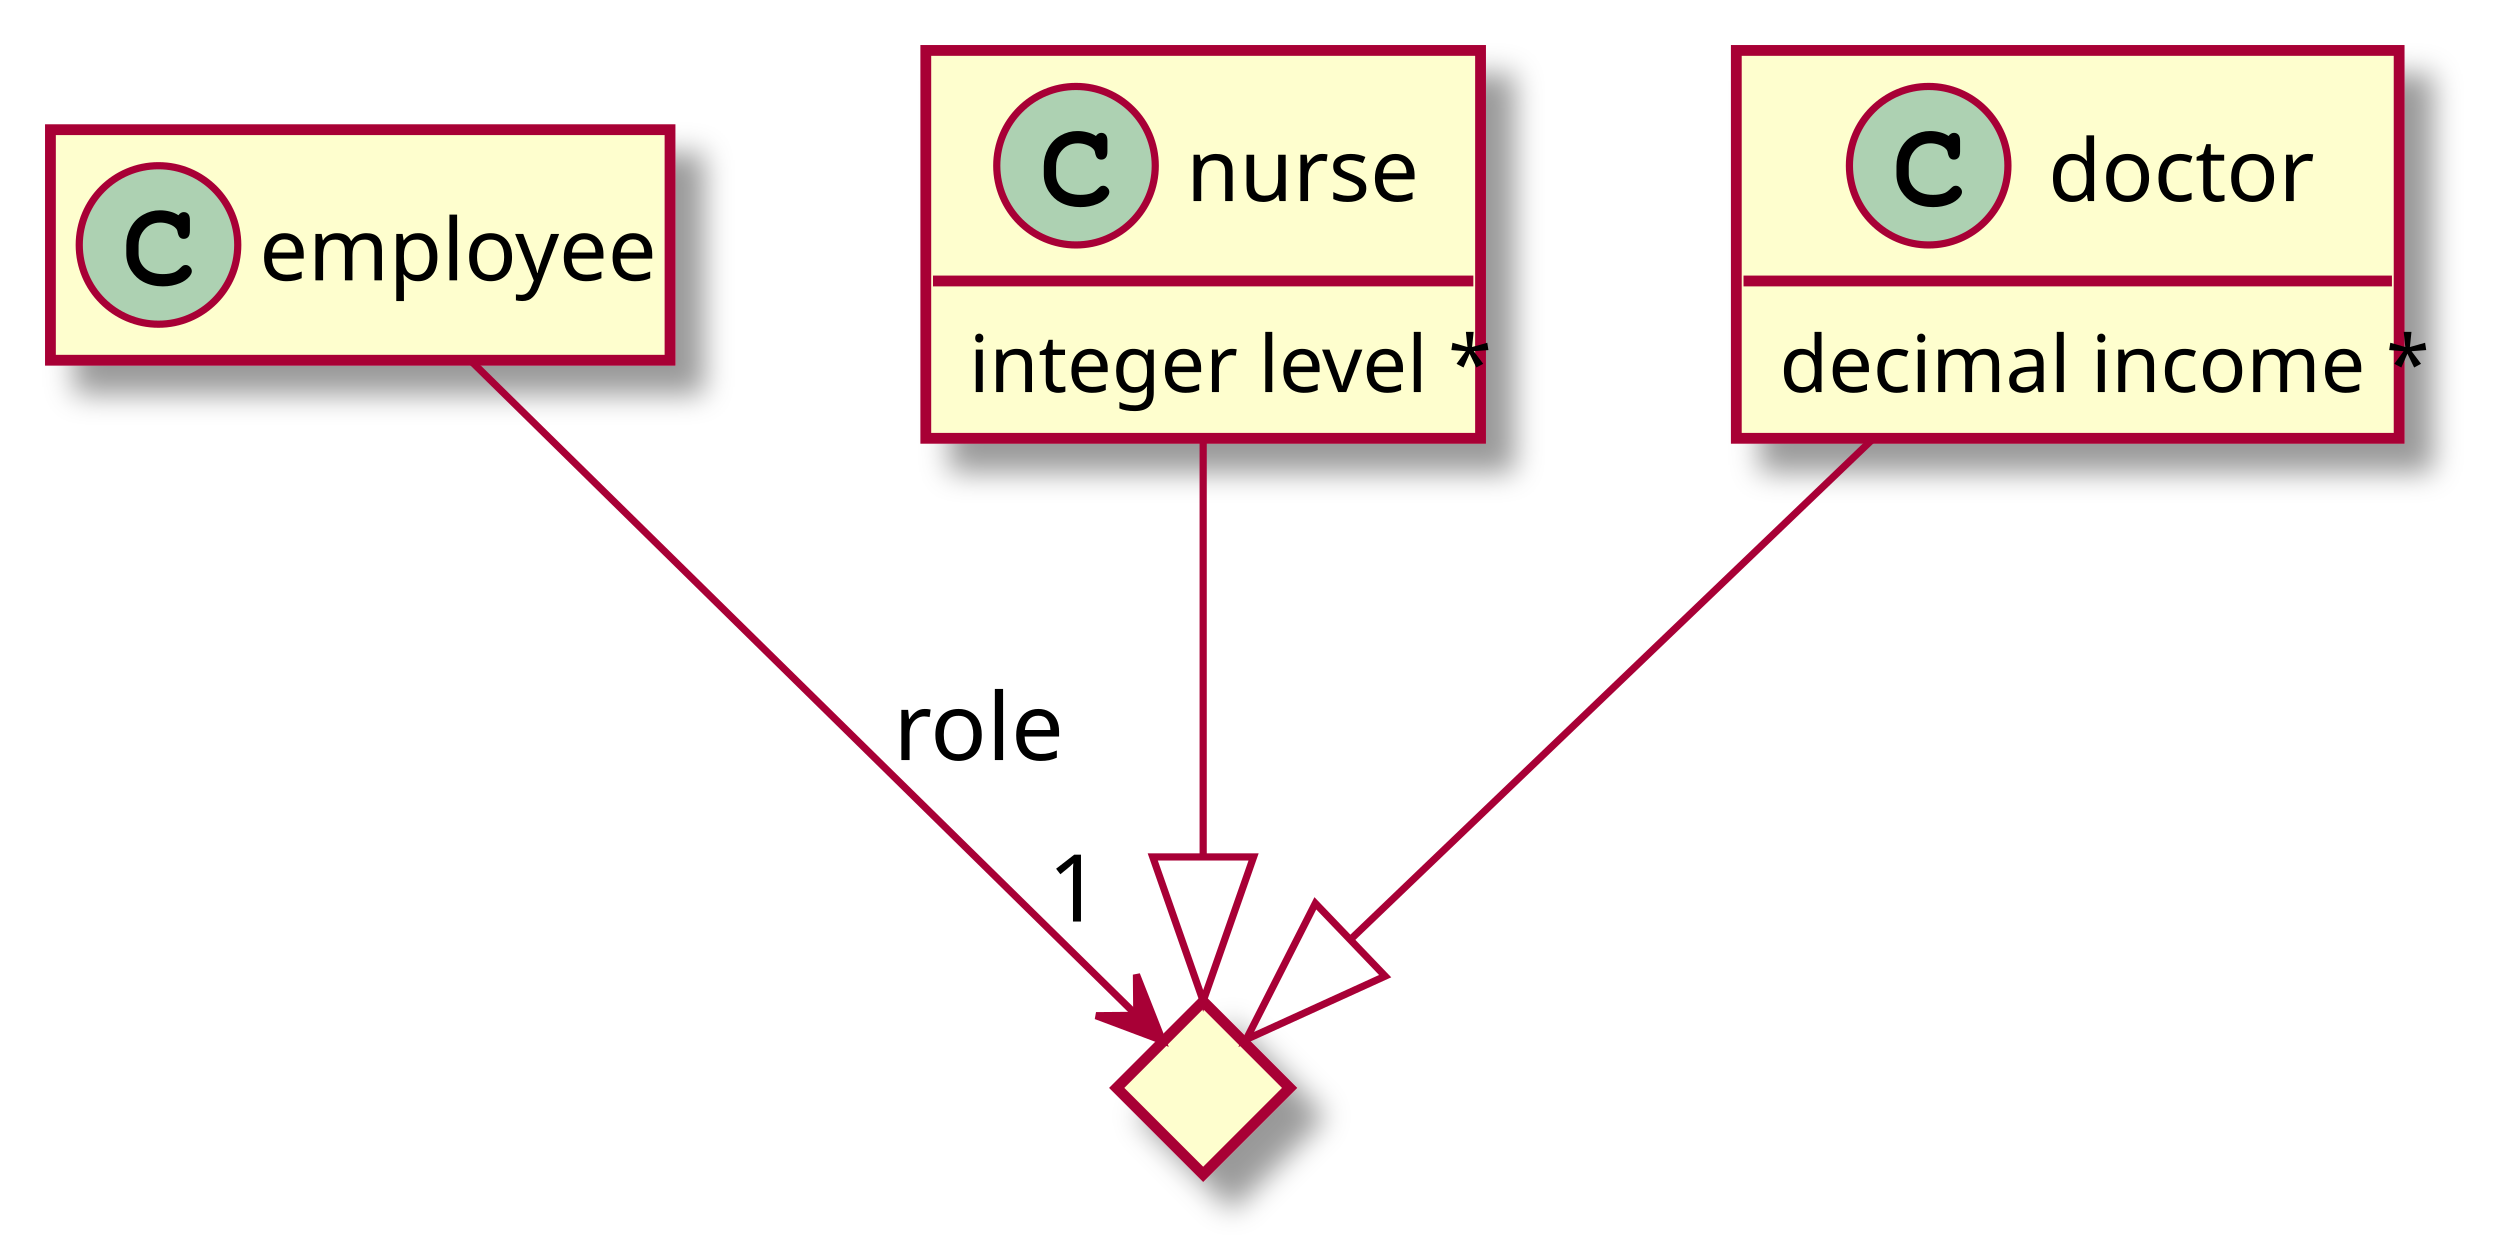
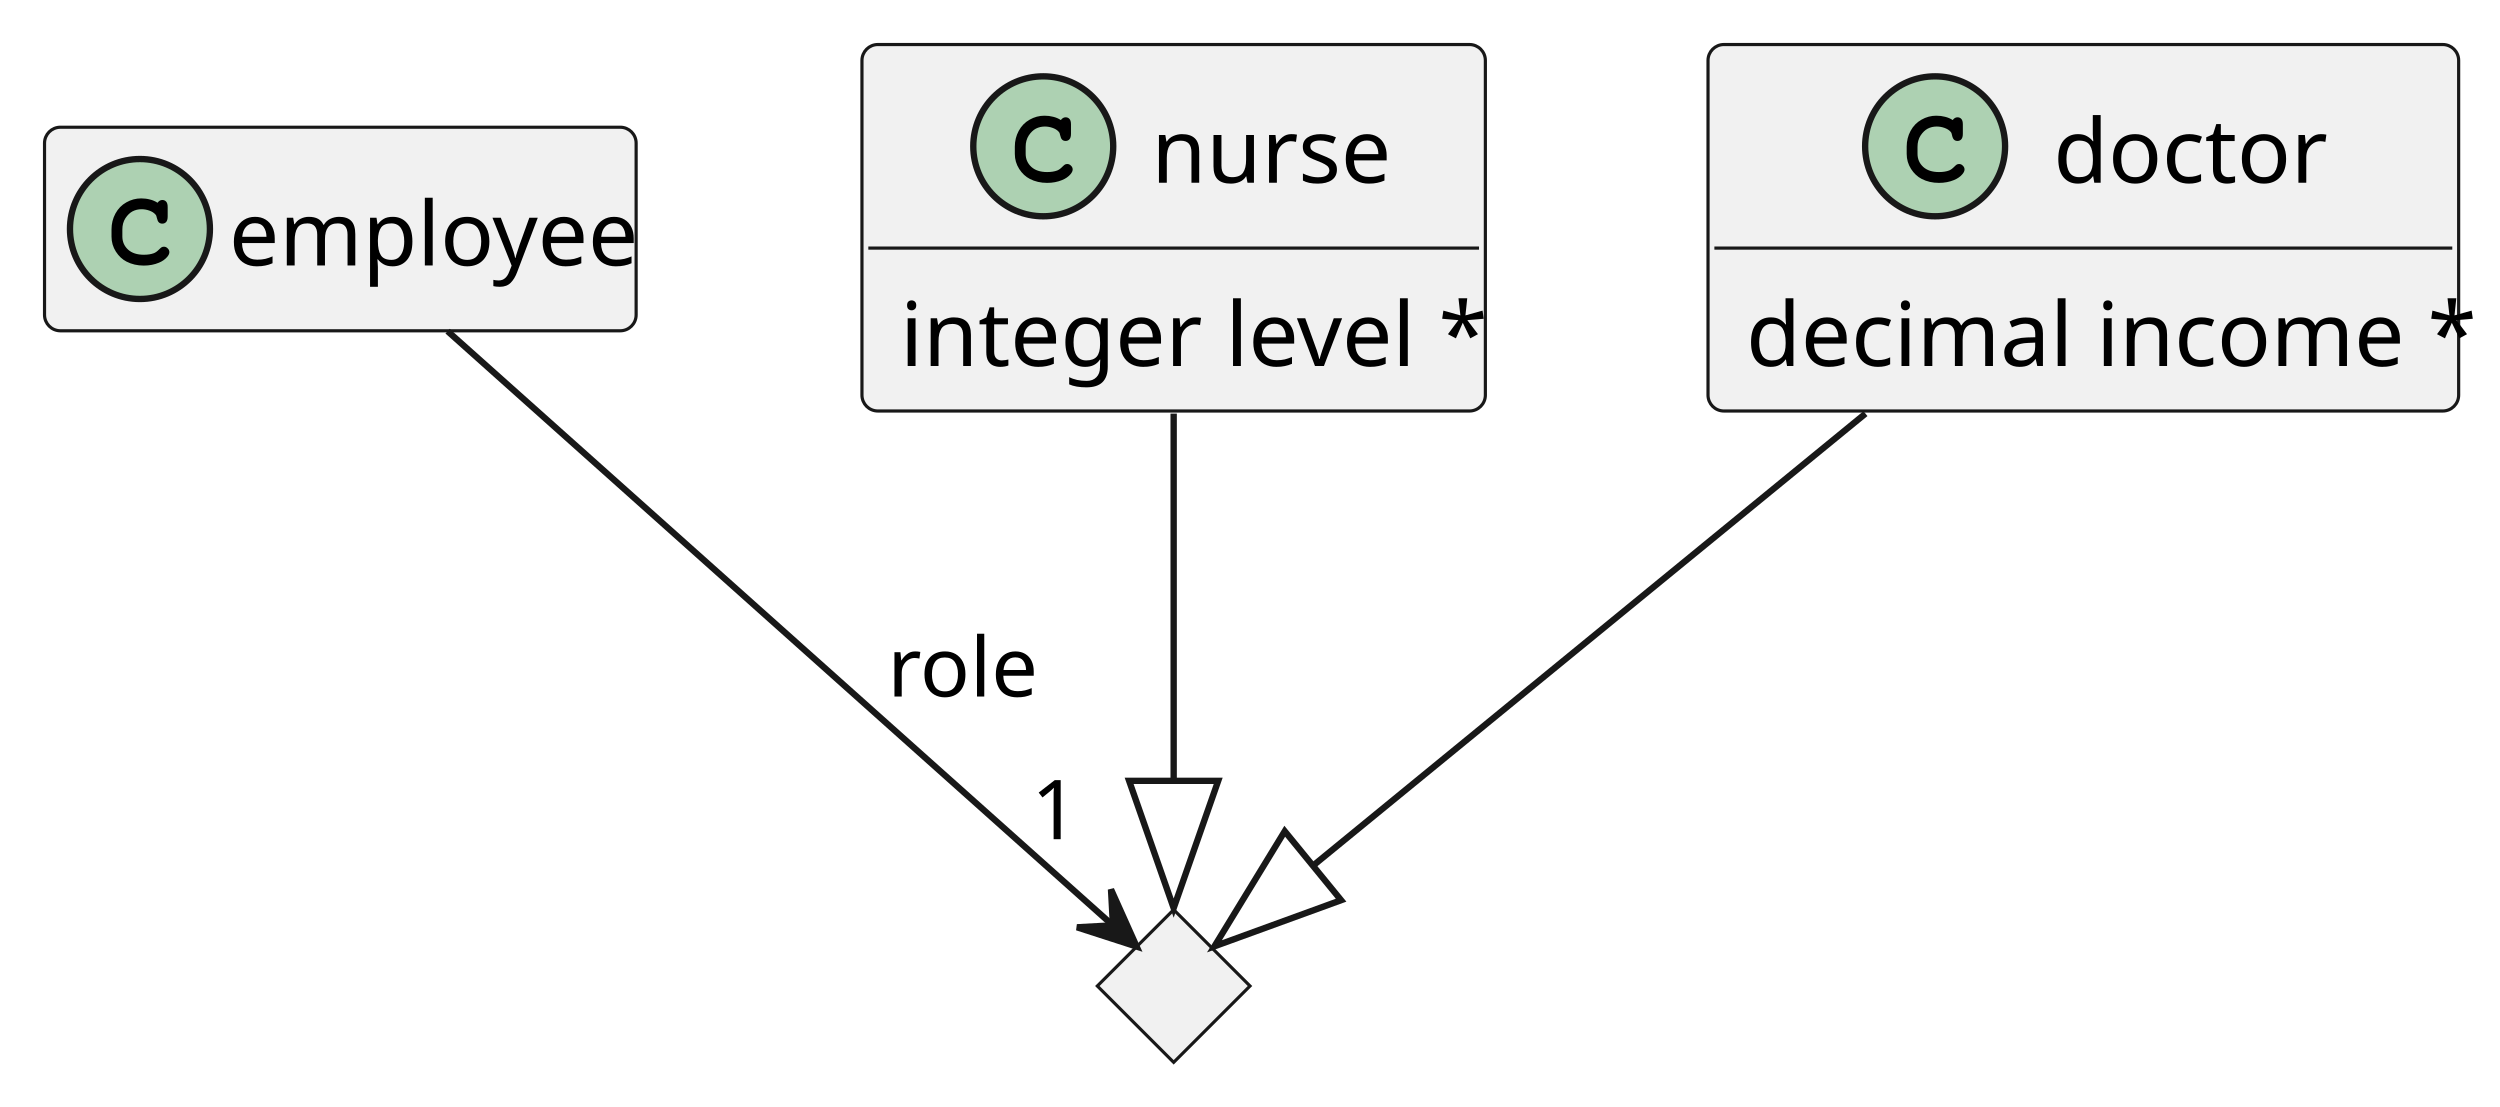
- <svg xmlns="http://www.w3.org/2000/svg" contentScriptType="application/ecmascript" contentStyleType="text/css" height="174px" preserveAspectRatio="none" style="width:347px;height:174px;background:#FFFFFF;" version="1.1" viewBox="0 0 347 174" width="347px" zoomAndPan="magnify">
-   <defs>
-     <filter height="300%" id="f13650xl4odhld" width="300%" x="-1" y="-1">
-       <feGaussianBlur result="blurOut" stdDeviation="2.0" />
-       <feColorMatrix in="blurOut" result="blurOut2" type="matrix" values="0 0 0 0 0 0 0 0 0 0 0 0 0 0 0 0 0 0 .4 0" />
-       <feOffset dx="4.0" dy="4.0" in="blurOut2" result="blurOut3" />
-       <feBlend in="SourceGraphic" in2="blurOut3" mode="normal" />
-     </filter>
-   </defs>
+ <svg xmlns="http://www.w3.org/2000/svg" contentStyleType="text/css" height="174px" preserveAspectRatio="none" style="width:393px;height:174px;background:#FFFFFF;" version="1.1" viewBox="0 0 393 174" width="393px" zoomAndPan="magnify">
+   <defs />
  <g>
-     <rect codeLine="8" fill="#FEFECE" filter="url(#f13650xl4odhld)" height="32" id="employee" style="stroke:#A80036;stroke-width:1.5;" width="86" x="7" y="18" />
-     <ellipse cx="22" cy="34" fill="#ADD1B2" rx="11" ry="11" style="stroke:#A80036;stroke-width:1.0;" />
-     <path d="M24.766,29.875 Q24.922,29.656 25.109,29.547 Q25.297,29.438 25.516,29.438 Q25.891,29.438 26.125,29.703 Q26.359,29.953 26.359,30.562 L26.359,32.016 Q26.359,32.625 26.125,32.891 Q25.891,33.156 25.516,33.156 Q25.172,33.156 24.969,32.953 Q24.766,32.766 24.656,32.25 Q24.609,31.891 24.422,31.703 Q24.094,31.328 23.484,31.109 Q22.875,30.891 22.25,30.891 Q21.484,30.891 20.844,31.219 Q20.219,31.547 19.719,32.297 Q19.234,33.047 19.234,34.078 L19.234,35.172 Q19.234,36.406 20.125,37.234 Q21.016,38.047 22.609,38.047 Q23.547,38.047 24.203,37.797 Q24.594,37.641 25.016,37.203 Q25.281,36.938 25.422,36.859 Q25.578,36.781 25.781,36.781 Q26.109,36.781 26.359,37.047 Q26.625,37.297 26.625,37.641 Q26.625,37.984 26.281,38.391 Q25.781,38.969 24.984,39.297 Q23.906,39.75 22.609,39.75 Q21.094,39.75 19.891,39.125 Q18.906,38.625 18.219,37.562 Q17.531,36.484 17.531,35.203 L17.531,34.047 Q17.531,32.719 18.141,31.578 Q18.766,30.422 19.859,29.812 Q20.953,29.188 22.188,29.188 Q22.922,29.188 23.562,29.359 Q24.219,29.516 24.766,29.875 Z " fill="#000000" />
-     <text fill="#000000" font-family="sans-serif" font-size="12" lengthAdjust="spacing" textLength="54" x="36" y="38.91">employee
-         </text>
-     <rect codeLine="11" fill="#FEFECE" filter="url(#f13650xl4odhld)" height="53.836" id="nurse" style="stroke:#A80036;stroke-width:1.5;" width="77" x="128.5" y="7" />
-     <ellipse cx="149.35" cy="23" fill="#ADD1B2" rx="11" ry="11" style="stroke:#A80036;stroke-width:1.0;" />
-     <path d="M152.116,18.875 Q152.272,18.656 152.459,18.547 Q152.647,18.438 152.866,18.438 Q153.241,18.438 153.475,18.703 Q153.709,18.953 153.709,19.562 L153.709,21.016 Q153.709,21.625 153.475,21.891 Q153.241,22.156 152.866,22.156 Q152.522,22.156 152.319,21.953 Q152.116,21.766 152.006,21.25 Q151.959,20.891 151.772,20.703 Q151.444,20.328 150.834,20.109 Q150.225,19.891 149.6,19.891 Q148.834,19.891 148.194,20.219 Q147.569,20.547 147.069,21.297 Q146.584,22.047 146.584,23.078 L146.584,24.172 Q146.584,25.406 147.475,26.234 Q148.366,27.047 149.959,27.047 Q150.897,27.047 151.553,26.797 Q151.944,26.641 152.366,26.203 Q152.631,25.938 152.772,25.859 Q152.928,25.781 153.131,25.781 Q153.459,25.781 153.709,26.047 Q153.975,26.297 153.975,26.641 Q153.975,26.984 153.631,27.391 Q153.131,27.969 152.334,28.297 Q151.256,28.75 149.959,28.75 Q148.444,28.75 147.241,28.125 Q146.256,27.625 145.569,26.562 Q144.881,25.484 144.881,24.203 L144.881,23.047 Q144.881,21.719 145.491,20.578 Q146.116,19.422 147.209,18.812 Q148.303,18.188 149.537,18.188 Q150.272,18.188 150.912,18.359 Q151.569,18.516 152.116,18.875 Z " fill="#000000" />
-     <text fill="#000000" font-family="sans-serif" font-size="12" lengthAdjust="spacing" textLength="32" x="164.65" y="27.91">nurse
-         </text>
-     <line style="stroke:#A80036;stroke-width:1.5;" x1="129.5" x2="204.5" y1="39" y2="39" />
-     <text fill="#000000" font-family="sans-serif" font-size="11" lengthAdjust="spacing" textLength="65" x="134.5" y="54.419">integer level *
-         </text>
-     <rect codeLine="15" fill="#FEFECE" filter="url(#f13650xl4odhld)" height="53.836" id="doctor" style="stroke:#A80036;stroke-width:1.5;" width="92" x="241" y="7" />
-     <ellipse cx="267.7" cy="23" fill="#ADD1B2" rx="11" ry="11" style="stroke:#A80036;stroke-width:1.0;" />
-     <path d="M270.466,18.875 Q270.622,18.656 270.809,18.547 Q270.997,18.438 271.216,18.438 Q271.591,18.438 271.825,18.703 Q272.059,18.953 272.059,19.562 L272.059,21.016 Q272.059,21.625 271.825,21.891 Q271.591,22.156 271.216,22.156 Q270.872,22.156 270.669,21.953 Q270.466,21.766 270.356,21.25 Q270.309,20.891 270.122,20.703 Q269.794,20.328 269.184,20.109 Q268.575,19.891 267.95,19.891 Q267.184,19.891 266.544,20.219 Q265.919,20.547 265.419,21.297 Q264.934,22.047 264.934,23.078 L264.934,24.172 Q264.934,25.406 265.825,26.234 Q266.716,27.047 268.309,27.047 Q269.247,27.047 269.903,26.797 Q270.294,26.641 270.716,26.203 Q270.981,25.938 271.122,25.859 Q271.278,25.781 271.481,25.781 Q271.809,25.781 272.059,26.047 Q272.325,26.297 272.325,26.641 Q272.325,26.984 271.981,27.391 Q271.481,27.969 270.684,28.297 Q269.606,28.75 268.309,28.75 Q266.794,28.75 265.591,28.125 Q264.606,27.625 263.919,26.562 Q263.231,25.484 263.231,24.203 L263.231,23.047 Q263.231,21.719 263.841,20.578 Q264.466,19.422 265.559,18.812 Q266.653,18.188 267.887,18.188 Q268.622,18.188 269.262,18.359 Q269.919,18.516 270.466,18.875 Z " fill="#000000" />
-     <text fill="#000000" font-family="sans-serif" font-size="12" lengthAdjust="spacing" textLength="34" x="284.3" y="27.91">doctor
-         </text>
-     <line style="stroke:#A80036;stroke-width:1.5;" x1="242" x2="332" y1="39" y2="39" />
-     <text fill="#000000" font-family="sans-serif" font-size="11" lengthAdjust="spacing" textLength="80" x="247" y="54.419">decimal income *
-         </text>
-     <polygon fill="#FEFECE" filter="url(#f13650xl4odhld)" points="167,139,179,151,167,163,155,151,167,139" style="stroke:#A80036;stroke-width:1.5;" />
-     <path codeLine="21" d="M65.3,50.03 C89.92,74.24 137.61,121.11 157.71,140.87 " fill="none" id="employee-to-anon1" style="stroke:#A80036;stroke-width:1.0;" />
-     <polygon fill="#A80036" points="161.35,144.44,157.74,135.276,157.786,140.933,152.129,140.979,161.35,144.44" style="stroke:#A80036;stroke-width:1.0;" />
-     <text fill="#000000" font-family="sans-serif" font-size="13" lengthAdjust="spacing" textLength="21" x="124" y="105.495">role
-         </text>
-     <text fill="#000000" font-family="sans-serif" font-size="13" lengthAdjust="spacing" textLength="7" x="145.429" y="127.91">1
-         </text>
-     <path codeLine="23" d="M259.77,61.1 C237.85,82.11 207.5,111.19 187.57,130.29 " fill="none" id="doctor-to-anon1" style="stroke:#A80036;stroke-width:1.0;" />
-     <polygon fill="none" points="192.26,135.49,172.97,144.28,182.57,125.38,192.26,135.49" style="stroke:#A80036;stroke-width:1.0;" />
-     <path codeLine="25" d="M167,61.1 C167,78.24 167,100.76 167,118.84 " fill="none" id="nurse-to-anon1" style="stroke:#A80036;stroke-width:1.0;" />
-     <polygon fill="none" points="174,118.94,167,138.94,160,118.94,174,118.94" style="stroke:#A80036;stroke-width:1.0;" />
+     <g id="elem_employee">
+       <rect codeLine="8" fill="#F1F1F1" height="32" id="employee" rx="2.5" ry="2.5" style="stroke:#181818;stroke-width:0.5;" width="93" x="7" y="20" />
+       <ellipse cx="22" cy="36" fill="#ADD1B2" rx="11" ry="11" style="stroke:#181818;stroke-width:1.0;" />
+       <path d="M24.766,31.875 Q24.922,31.656 25.109,31.547 Q25.297,31.438 25.516,31.438 Q25.891,31.438 26.125,31.703 Q26.359,31.953 26.359,32.562 L26.359,34.016 Q26.359,34.625 26.125,34.891 Q25.891,35.156 25.516,35.156 Q25.172,35.156 24.969,34.953 Q24.766,34.766 24.656,34.25 Q24.609,33.891 24.422,33.703 Q24.094,33.328 23.484,33.109 Q22.875,32.891 22.25,32.891 Q21.484,32.891 20.844,33.219 Q20.219,33.547 19.719,34.297 Q19.234,35.047 19.234,36.078 L19.234,37.172 Q19.234,38.406 20.125,39.234 Q21.016,40.047 22.609,40.047 Q23.547,40.047 24.203,39.797 Q24.594,39.641 25.016,39.203 Q25.281,38.938 25.422,38.859 Q25.578,38.781 25.781,38.781 Q26.109,38.781 26.359,39.047 Q26.625,39.297 26.625,39.641 Q26.625,39.984 26.281,40.391 Q25.781,40.969 24.984,41.297 Q23.906,41.75 22.609,41.75 Q21.094,41.75 19.891,41.125 Q18.906,40.625 18.219,39.562 Q17.531,38.484 17.531,37.203 L17.531,36.047 Q17.531,34.719 18.141,33.578 Q18.766,32.422 19.859,31.812 Q20.953,31.188 22.188,31.188 Q22.922,31.188 23.562,31.359 Q24.219,31.516 24.766,31.875 Z " fill="#000000" />
+       <text fill="#000000" font-family="sans-serif" font-size="14" lengthAdjust="spacing" textLength="61" x="36" y="41.728">employee
+             </text>
+     </g>
+     <g id="elem_nurse">
+       <rect codeLine="11" fill="#F1F1F1" height="57.609" id="nurse" rx="2.5" ry="2.5" style="stroke:#181818;stroke-width:0.5;" width="98" x="135.5" y="7" />
+       <ellipse cx="164" cy="23" fill="#ADD1B2" rx="11" ry="11" style="stroke:#181818;stroke-width:1.0;" />
+       <path d="M166.766,18.875 Q166.922,18.656 167.109,18.547 Q167.297,18.438 167.516,18.438 Q167.891,18.438 168.125,18.703 Q168.359,18.953 168.359,19.562 L168.359,21.016 Q168.359,21.625 168.125,21.891 Q167.891,22.156 167.516,22.156 Q167.172,22.156 166.969,21.953 Q166.766,21.766 166.656,21.25 Q166.609,20.891 166.422,20.703 Q166.094,20.328 165.484,20.109 Q164.875,19.891 164.25,19.891 Q163.484,19.891 162.844,20.219 Q162.219,20.547 161.719,21.297 Q161.234,22.047 161.234,23.078 L161.234,24.172 Q161.234,25.406 162.125,26.234 Q163.016,27.047 164.609,27.047 Q165.547,27.047 166.203,26.797 Q166.594,26.641 167.016,26.203 Q167.281,25.938 167.422,25.859 Q167.578,25.781 167.781,25.781 Q168.109,25.781 168.359,26.047 Q168.625,26.297 168.625,26.641 Q168.625,26.984 168.281,27.391 Q167.781,27.969 166.984,28.297 Q165.906,28.75 164.609,28.75 Q163.094,28.75 161.891,28.125 Q160.906,27.625 160.219,26.562 Q159.531,25.484 159.531,24.203 L159.531,23.047 Q159.531,21.719 160.141,20.578 Q160.766,19.422 161.859,18.812 Q162.953,18.188 164.188,18.188 Q164.922,18.188 165.562,18.359 Q166.219,18.516 166.766,18.875 Z " fill="#000000" />
+       <text fill="#000000" font-family="sans-serif" font-size="14" lengthAdjust="spacing" textLength="36" x="181" y="28.729">nurse
+             </text>
+       <line style="stroke:#181818;stroke-width:0.5;" x1="136.5" x2="232.5" y1="39" y2="39" />
+       <text fill="#000000" font-family="sans-serif" font-size="14" lengthAdjust="spacing" textLength="86" x="141.5" y="57.533">integer level *
+             </text>
+     </g>
+     <g id="elem_doctor">
+       <rect codeLine="15" fill="#F1F1F1" height="57.609" id="doctor" rx="2.5" ry="2.5" style="stroke:#181818;stroke-width:0.5;" width="118" x="268.5" y="7" />
+       <ellipse cx="304.2" cy="23" fill="#ADD1B2" rx="11" ry="11" style="stroke:#181818;stroke-width:1.0;" />
+       <path d="M306.966,18.875 Q307.122,18.656 307.309,18.547 Q307.497,18.438 307.716,18.438 Q308.091,18.438 308.325,18.703 Q308.559,18.953 308.559,19.562 L308.559,21.016 Q308.559,21.625 308.325,21.891 Q308.091,22.156 307.716,22.156 Q307.372,22.156 307.169,21.953 Q306.966,21.766 306.856,21.25 Q306.809,20.891 306.622,20.703 Q306.294,20.328 305.684,20.109 Q305.075,19.891 304.45,19.891 Q303.684,19.891 303.044,20.219 Q302.419,20.547 301.919,21.297 Q301.434,22.047 301.434,23.078 L301.434,24.172 Q301.434,25.406 302.325,26.234 Q303.216,27.047 304.809,27.047 Q305.747,27.047 306.403,26.797 Q306.794,26.641 307.216,26.203 Q307.481,25.938 307.622,25.859 Q307.778,25.781 307.981,25.781 Q308.309,25.781 308.559,26.047 Q308.825,26.297 308.825,26.641 Q308.825,26.984 308.481,27.391 Q307.981,27.969 307.184,28.297 Q306.106,28.75 304.809,28.75 Q303.294,28.75 302.091,28.125 Q301.106,27.625 300.419,26.562 Q299.731,25.484 299.731,24.203 L299.731,23.047 Q299.731,21.719 300.341,20.578 Q300.966,19.422 302.059,18.812 Q303.153,18.188 304.387,18.188 Q305.122,18.188 305.762,18.359 Q306.419,18.516 306.966,18.875 Z " fill="#000000" />
+       <text fill="#000000" font-family="sans-serif" font-size="14" lengthAdjust="spacing" textLength="40" x="322.8" y="28.729">doctor
+             </text>
+       <line style="stroke:#181818;stroke-width:0.5;" x1="269.5" x2="385.5" y1="39" y2="39" />
+       <text fill="#000000" font-family="sans-serif" font-size="14" lengthAdjust="spacing" textLength="106" x="274.5" y="57.533">decimal income *
+             </text>
+     </g>
+     <g id="elem_anon1">
+       <polygon fill="#F1F1F1" points="184.5,143,196.5,155,184.5,167,172.5,155,184.5,143" style="stroke:#181818;stroke-width:0.5;" />
+     </g>
+     <g id="link_employee_anon1">
+       <path codeLine="21" d="M70.36,52.06 C98.09,76.82 152.46,125.38 174.68,145.23 " fill="none" id="employee-to-anon1" style="stroke:#181818;stroke-width:1.0;" />
+       <polygon fill="#181818" points="178.68,148.8,174.649,139.814,174.957,145.462,169.309,145.77,178.68,148.8" style="stroke:#181818;stroke-width:1.0;" />
+       <text fill="#000000" font-family="sans-serif" font-size="13" lengthAdjust="spacing" textLength="21" x="139.5" y="109.495">role
+             </text>
+       <text fill="#000000" font-family="sans-serif" font-size="13" lengthAdjust="spacing" textLength="7" x="162.127" y="131.92">1
+             </text>
+     </g>
+     <g id="link_doctor_anon1">
+       <path codeLine="23" d="M293.25,65.02 C266.39,87 229.81,116.92 206.68,135.86 " fill="none" id="doctor-to-anon1" style="stroke:#181818;stroke-width:1.0;" />
+       <polygon fill="none" points="210.82,141.51,190.91,148.76,201.96,130.67,210.82,141.51" style="stroke:#181818;stroke-width:1.0;" />
+     </g>
+     <g id="link_nurse_anon1">
+       <path codeLine="25" d="M184.5,65.02 C184.5,82.32 184.5,104.55 184.5,122.47 " fill="none" id="nurse-to-anon1" style="stroke:#181818;stroke-width:1.0;" />
+       <polygon fill="none" points="191.5,122.75,184.5,142.75,177.5,122.75,191.5,122.75" style="stroke:#181818;stroke-width:1.0;" />
+     </g>
  </g>
</svg>
